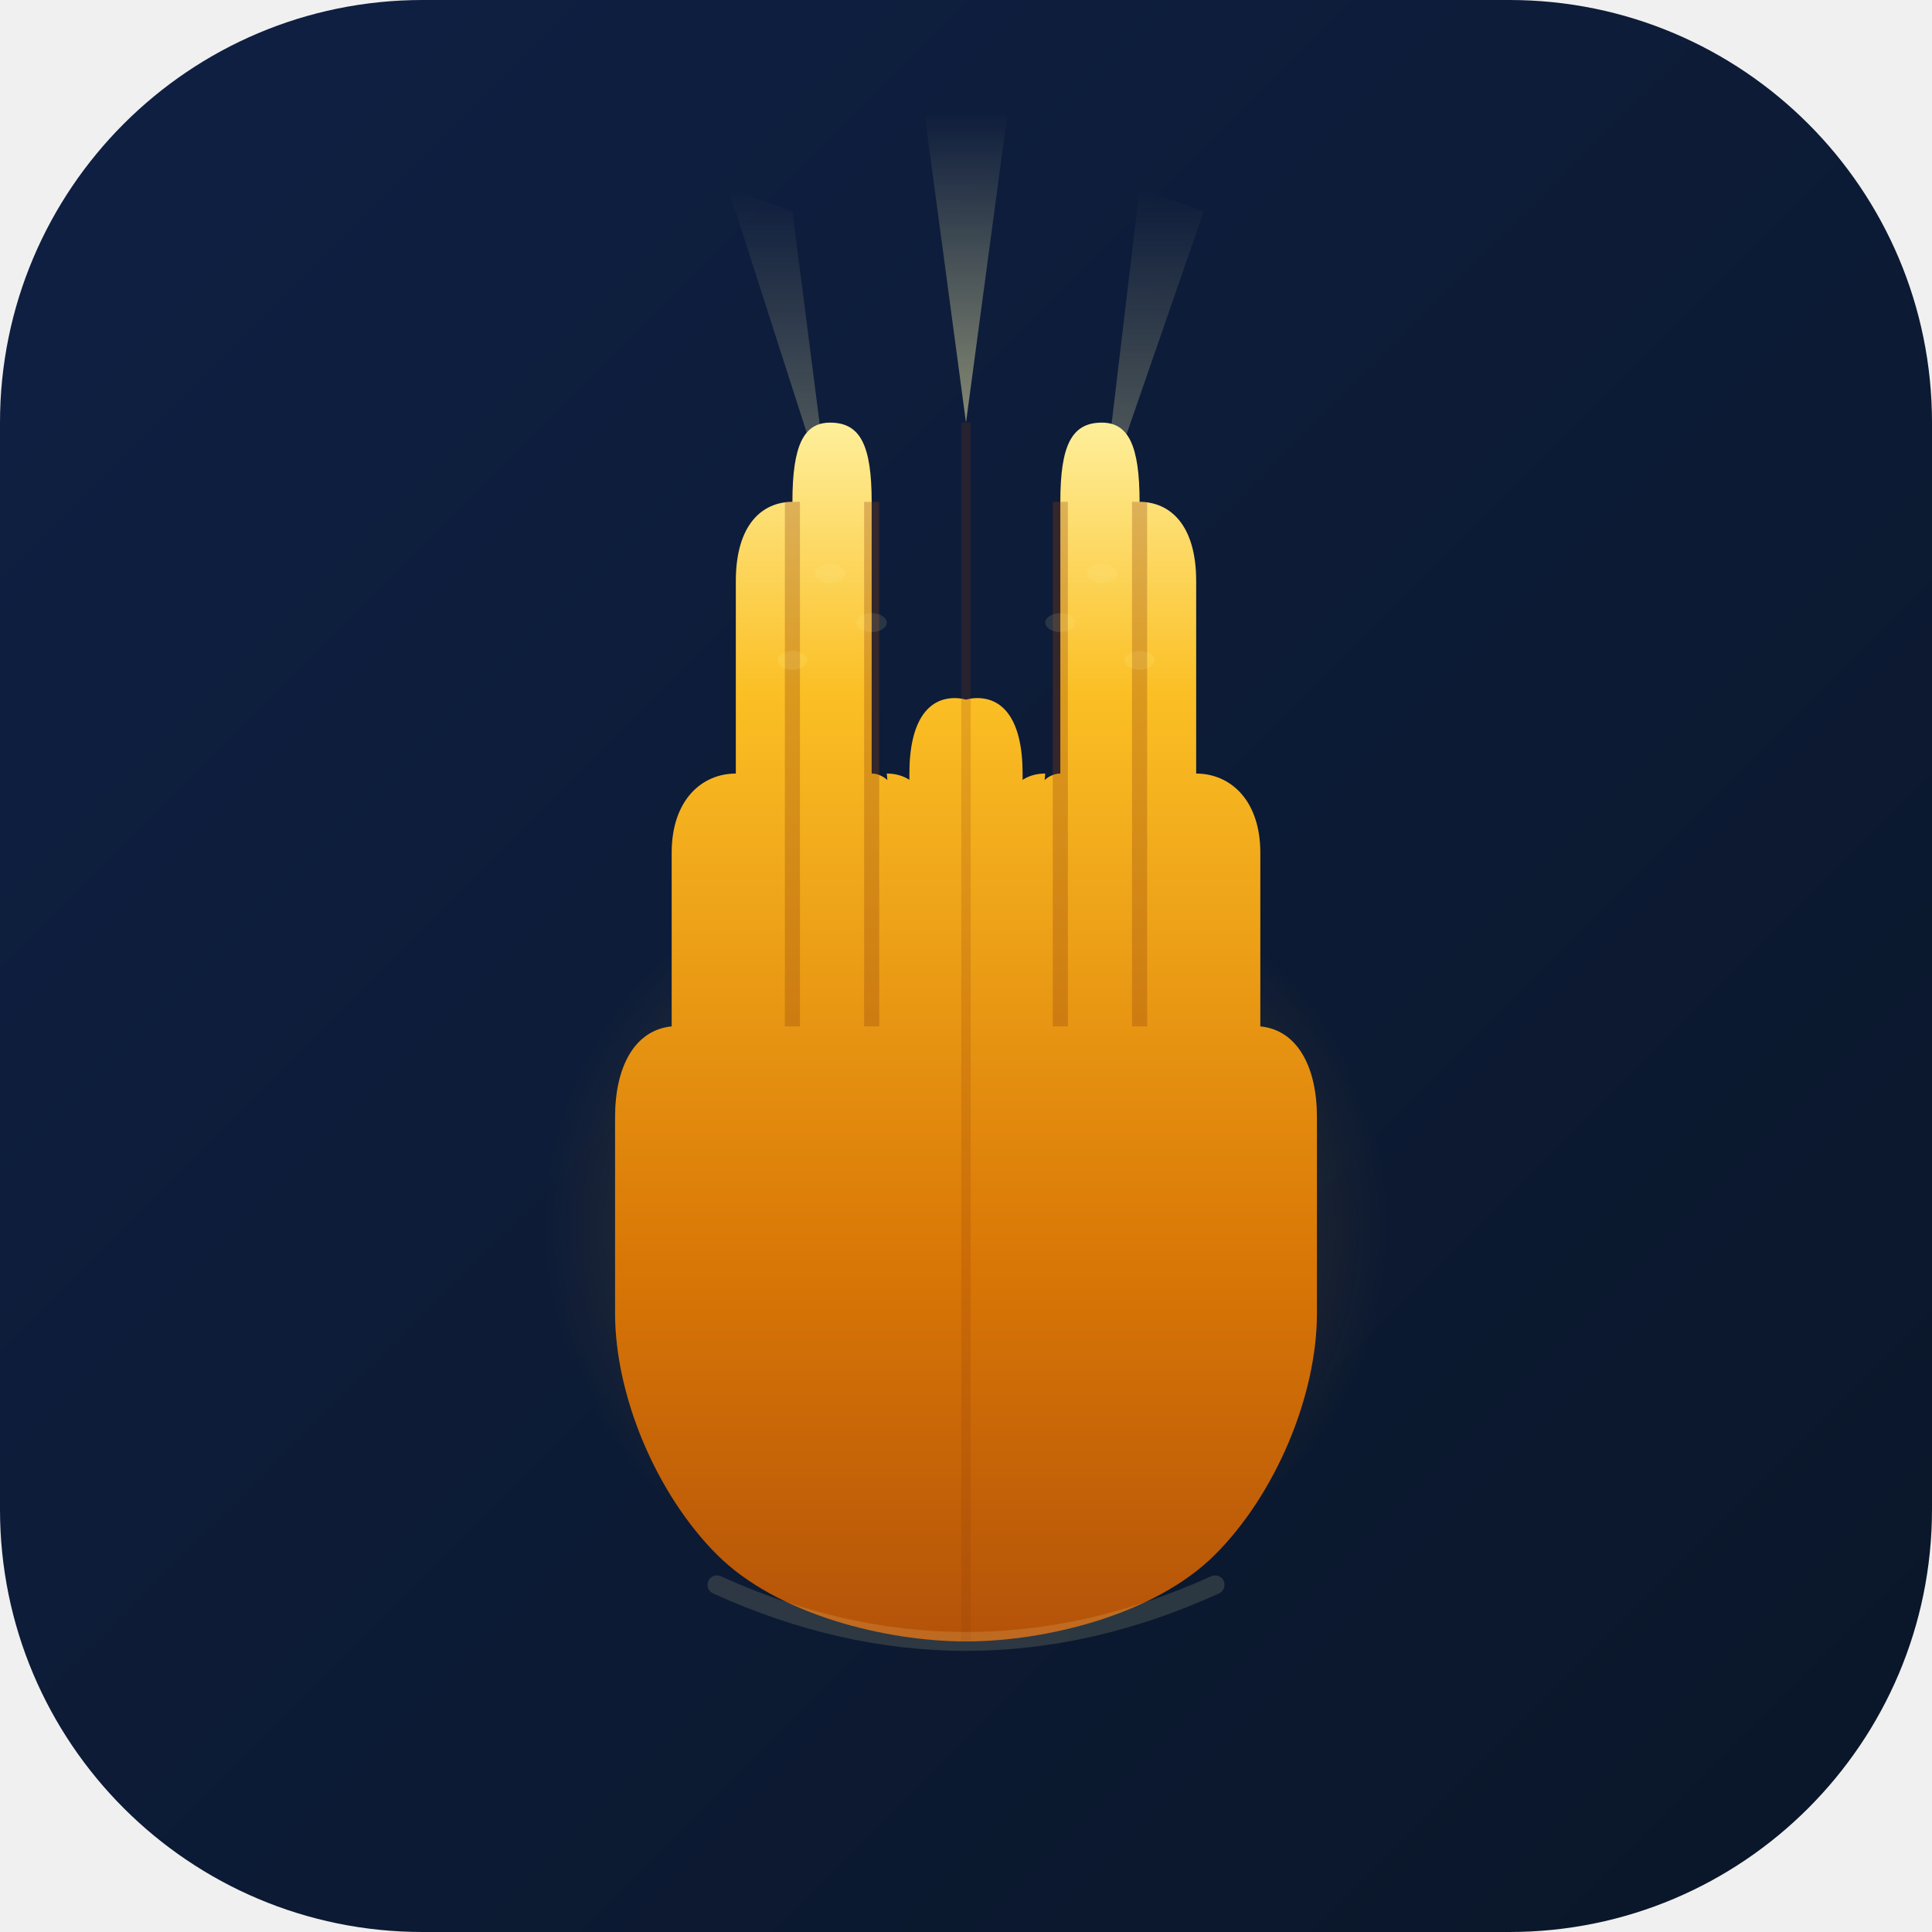
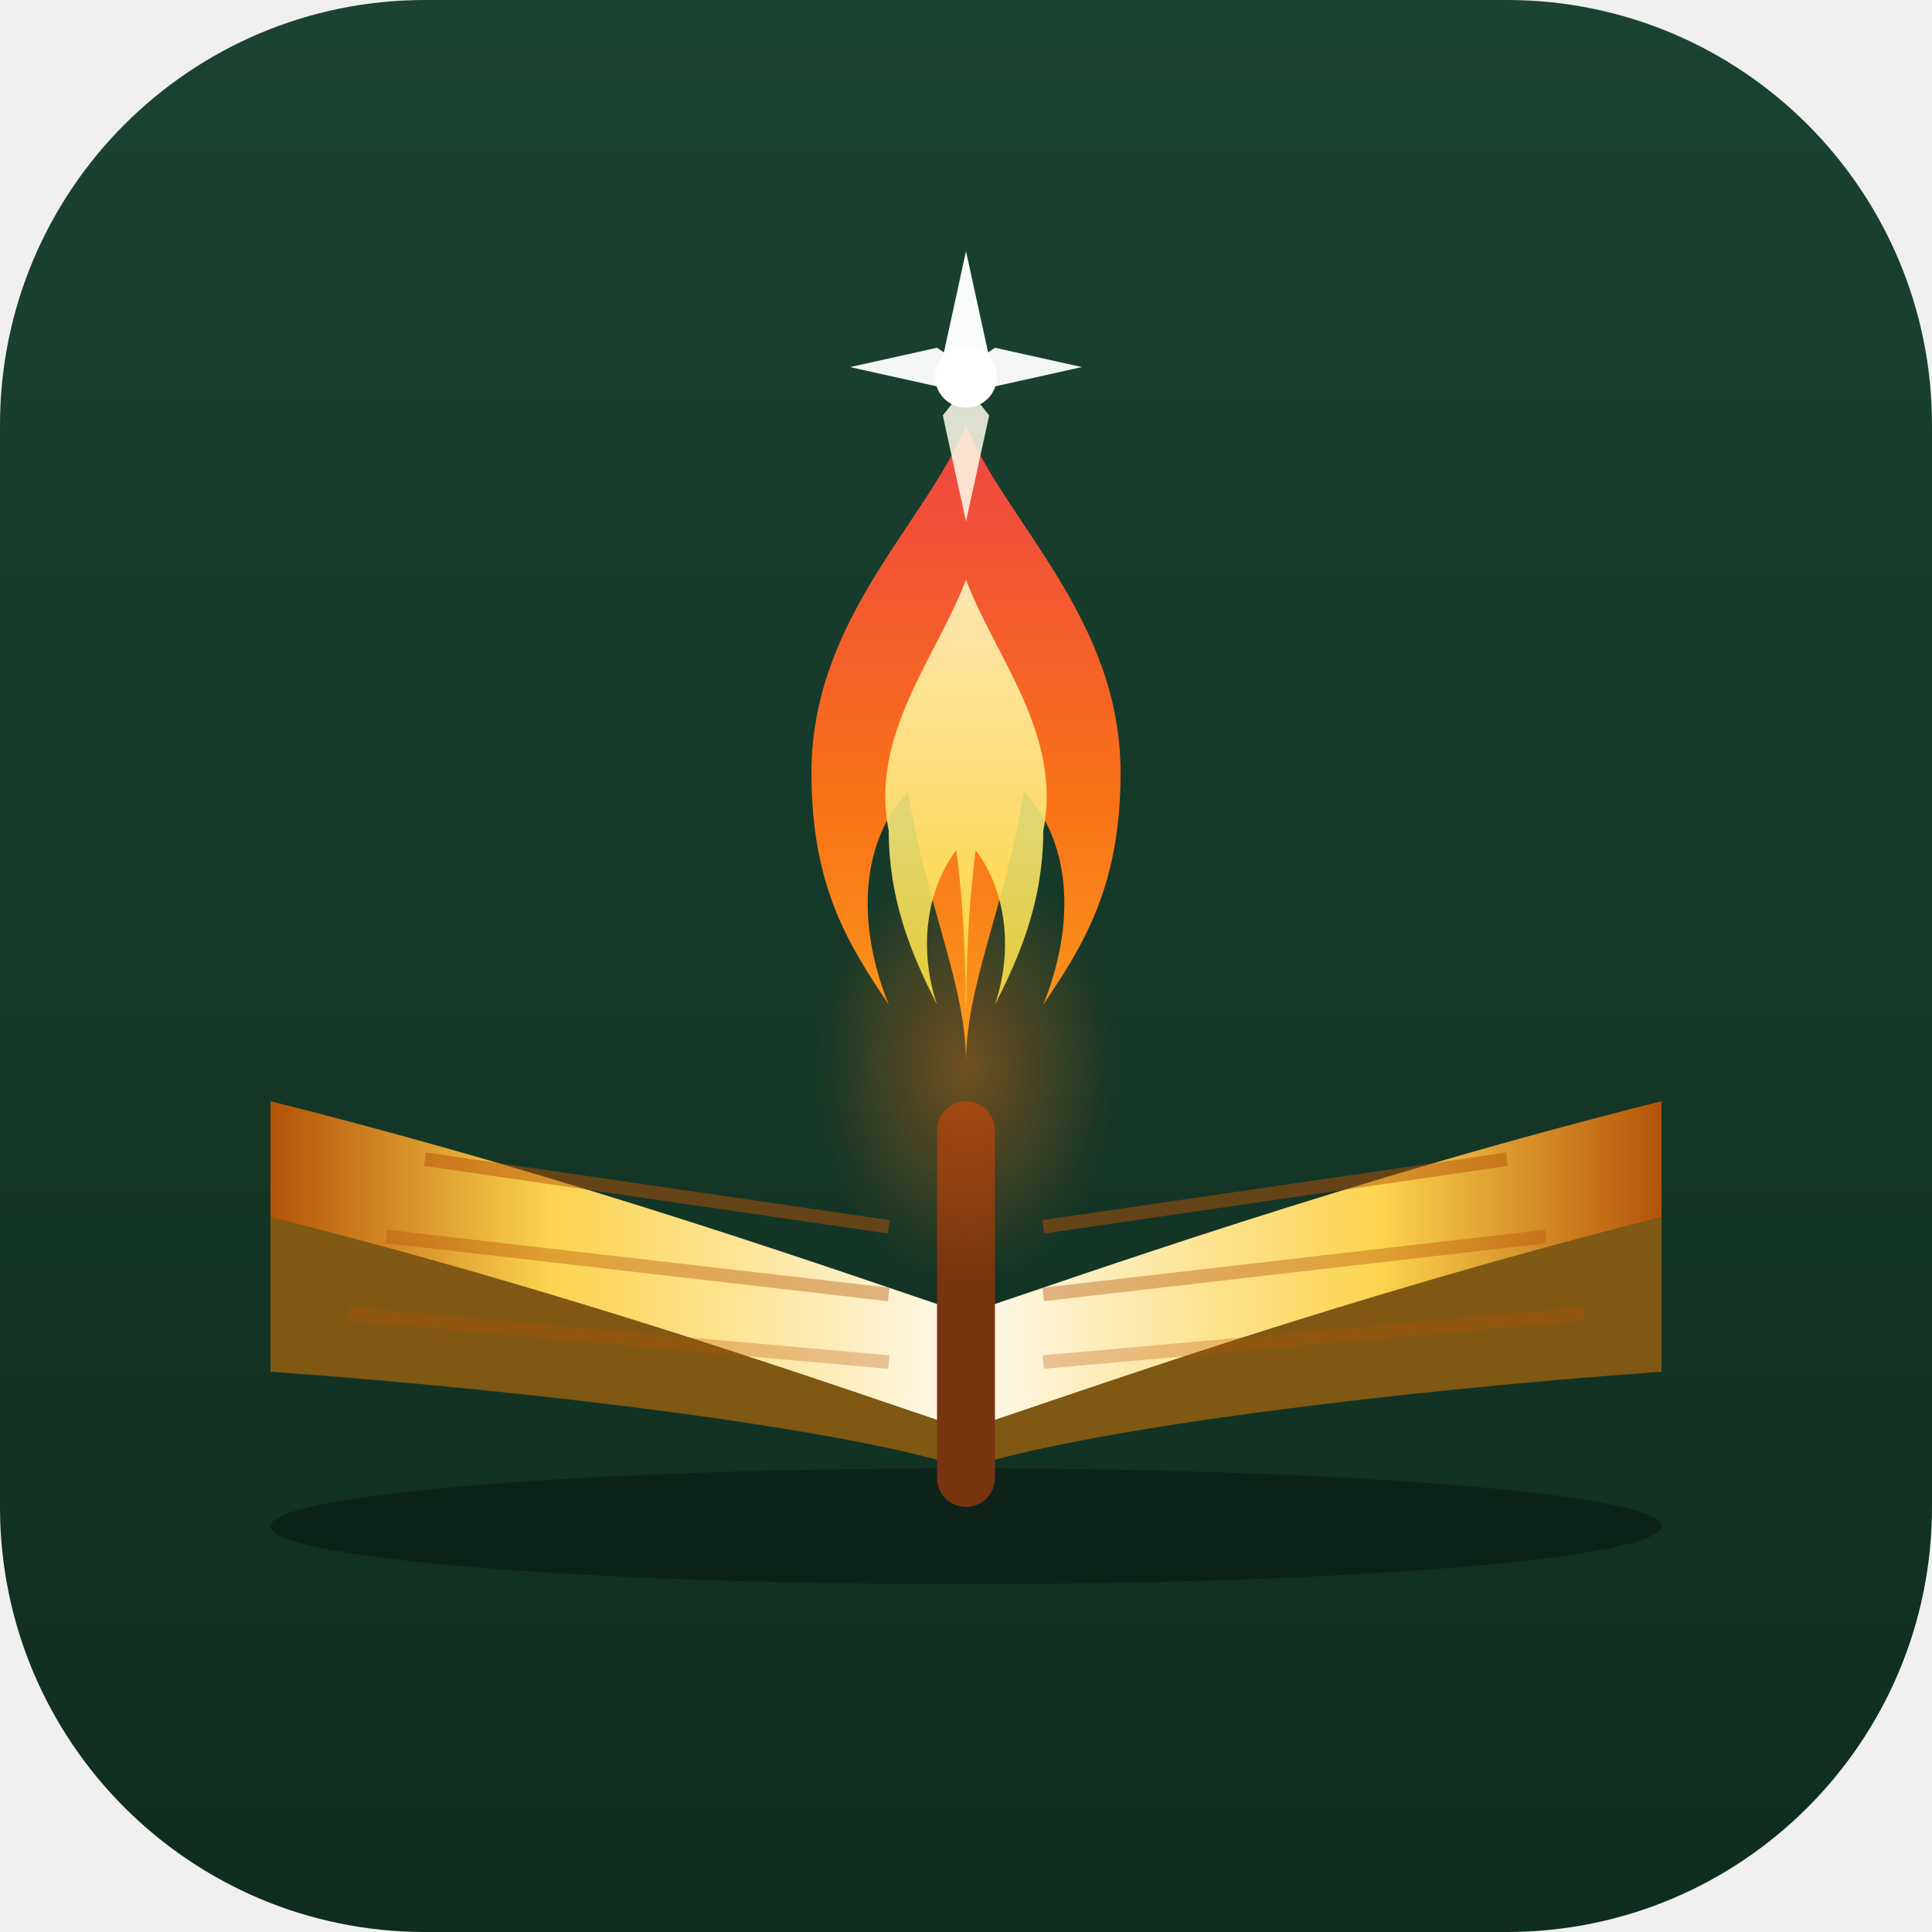
- <svg xmlns="http://www.w3.org/2000/svg" width="512" height="512" viewBox="0 0 512 512">
+ <svg xmlns="http://www.w3.org/2000/svg" width="512" height="512" viewBox="0 0 100 100">
  <defs>
-     <linearGradient id="bg" x1="0" y1="0" x2="512" y2="512" gradientUnits="userSpaceOnUse">
-       <stop offset="0%" stop-color="#0F2044" />
-       <stop offset="100%" stop-color="#0A1628" />
+     <linearGradient id="bg" x1="0" y1="0" x2="0" y2="100" gradientUnits="userSpaceOnUse">
+       <stop offset="0%" stop-color="#1B4332" />
+       <stop offset="100%" stop-color="#0F2D1F" />
    </linearGradient>
-     <linearGradient id="gold" x1="256" y1="100" x2="256" y2="435" gradientUnits="userSpaceOnUse">
-       <stop offset="0%" stop-color="#FFF7AE" />
-       <stop offset="25%" stop-color="#FBBF24" />
-       <stop offset="70%" stop-color="#D97706" />
+     <linearGradient id="lp" x1="14" y1="0" x2="50" y2="0" gradientUnits="userSpaceOnUse">
+       <stop offset="0%" stop-color="#B45309" />
+       <stop offset="40%" stop-color="#FCD34D" />
+       <stop offset="100%" stop-color="#FEF9EE" />
+     </linearGradient>
+     <linearGradient id="rp" x1="50" y1="0" x2="86" y2="0" gradientUnits="userSpaceOnUse">
+       <stop offset="0%" stop-color="#FEF9EE" />
+       <stop offset="60%" stop-color="#FCD34D" />
      <stop offset="100%" stop-color="#B45309" />
    </linearGradient>
-     <radialGradient id="glow" cx="50%" cy="56%" r="36%">
-       <stop offset="0%" stop-color="#FBBF24" stop-opacity="0.3" />
-       <stop offset="100%" stop-color="#FBBF24" stop-opacity="0" />
+     <linearGradient id="fl" x1="50" y1="22" x2="50" y2="66" gradientUnits="userSpaceOnUse">
+       <stop offset="0%" stop-color="#EF4444" />
+       <stop offset="45%" stop-color="#F97316" />
+       <stop offset="100%" stop-color="#FBBF24" />
+     </linearGradient>
+     <linearGradient id="fi" x1="50" y1="30" x2="50" y2="64" gradientUnits="userSpaceOnUse">
+       <stop offset="0%" stop-color="#FEF9C3" />
+       <stop offset="60%" stop-color="#FDE047" />
+       <stop offset="100%" stop-color="#FCD34D" />
+     </linearGradient>
+     <radialGradient id="glow" cx="50%" cy="58%" r="28%">
+       <stop offset="0%" stop-color="#F97316" stop-opacity="0.4" />
+       <stop offset="100%" stop-color="#F97316" stop-opacity="0" />
    </radialGradient>
-     <linearGradient id="ray" x1="0" y1="1" x2="0" y2="0" gradientUnits="objectBoundingBox">
-       <stop offset="0%" stop-color="#FFF7AE" stop-opacity="0.55" />
-       <stop offset="100%" stop-color="#FFF7AE" stop-opacity="0" />
-     </linearGradient>
-     <clipPath id="clip">
-       <rect width="512" height="512" rx="112" />
+     <clipPath id="c">
+       <rect width="100" height="100" rx="22" />
    </clipPath>
  </defs>
-   <rect width="512" height="512" rx="112" fill="url(#bg)" />
-   <g clip-path="url(#clip)">
-     <ellipse cx="256" cy="308" rx="155" ry="144" fill="url(#glow)" />
-     <polygon points="256,112  245,30  267,30" fill="url(#ray)" opacity="0.9" />
-     <polygon points="220,134  193,50  210,56" fill="url(#ray)" opacity="0.6" />
-     <polygon points="292,134  302,50  319,56" fill="url(#ray)" opacity="0.6" />
-     <path d="       M256,435       C235,435 206,428 190,412       C174,396 163,370 163,348       L163,296       C163,283 168,273 178,272       C178,249 178,226 178,226       C178,212 186,205 195,205       C195,188 195,170 195,154       C195,139 202,133 210,133       C210,118 213,112 220,112       C228,112 231,118 231,133       L231,205       C236,205 241,212 241,226       L241,205       C241,191 246,185 253,185       C260,185 264,191 264,205       L264,226       C264,212 269,205 277,205       L256,435 Z     " fill="url(#gold)" />
-     <path d="       M256,435       C277,435 306,428 322,412       C338,396 349,370 349,348       L349,296       C349,283 344,273 334,272       C334,249 334,226 334,226       C334,212 326,205 317,205       C317,188 317,170 317,154       C317,139 310,133 302,133       C302,118 299,112 292,112       C284,112 281,118 281,133       L281,205       C276,205 271,212 271,226       L271,205       C271,191 266,185 259,185       C252,185 248,191 248,205       L248,226       C248,212 243,205 235,205       L256,435 Z     " fill="url(#gold)" />
-     <line x1="210" y1="133" x2="210" y2="272" stroke="#92400E" stroke-width="4" stroke-opacity="0.3" />
-     <line x1="231" y1="133" x2="231" y2="272" stroke="#92400E" stroke-width="4" stroke-opacity="0.3" />
-     <line x1="302" y1="133" x2="302" y2="272" stroke="#92400E" stroke-width="4" stroke-opacity="0.3" />
-     <line x1="281" y1="133" x2="281" y2="272" stroke="#92400E" stroke-width="4" stroke-opacity="0.3" />
-     <line x1="256" y1="112" x2="256" y2="435" stroke="#92400E" stroke-width="2.5" stroke-opacity="0.2" />
-     <path d="M190,420 Q256,450 322,420" stroke="#FFF7AE" stroke-width="5" stroke-opacity="0.14" fill="none" stroke-linecap="round" />
-     <ellipse cx="210" cy="175" rx="4" ry="2.5" fill="#FFF7AE" fill-opacity="0.12" />
-     <ellipse cx="220" cy="152" rx="4" ry="2.5" fill="#FFF7AE" fill-opacity="0.12" />
-     <ellipse cx="231" cy="165" rx="4" ry="2.5" fill="#FFF7AE" fill-opacity="0.12" />
-     <ellipse cx="302" cy="175" rx="4" ry="2.5" fill="#FFF7AE" fill-opacity="0.12" />
-     <ellipse cx="292" cy="152" rx="4" ry="2.5" fill="#FFF7AE" fill-opacity="0.12" />
-     <ellipse cx="281" cy="165" rx="4" ry="2.5" fill="#FFF7AE" fill-opacity="0.12" />
+   <rect width="100" height="100" rx="22" fill="url(#bg)" />
+   <g clip-path="url(#c)">
+     <ellipse cx="50" cy="79" rx="36" ry="3" fill="#000000" opacity="0.3" />
+     <path d="M50,74 C44,72 30,67 14,63 L14,57 C30,61 44,66 50,68 Z" fill="url(#lp)" />
+     <path d="M50,76 C44,74 28,72 14,71 L14,63 C30,67 44,72 50,74 Z" fill="#D97706" opacity="0.55" />
+     <path d="M50,74 C56,72 70,67 86,63 L86,57 C70,61 56,66 50,68 Z" fill="url(#rp)" />
+     <path d="M50,76 C56,74 72,72 86,71 L86,63 C70,67 56,72 50,74 Z" fill="#D97706" opacity="0.55" />
+     <rect x="48.5" y="57" width="3" height="21" rx="1.5" fill="#78350F" />
+     <line x1="22" y1="60" x2="46" y2="63.5" stroke="#B45309" stroke-width="0.7" stroke-opacity="0.5" />
+     <line x1="20" y1="64" x2="46" y2="67" stroke="#B45309" stroke-width="0.7" stroke-opacity="0.4" />
+     <line x1="18" y1="68" x2="46" y2="70.5" stroke="#B45309" stroke-width="0.7" stroke-opacity="0.3" />
+     <line x1="78" y1="60" x2="54" y2="63.5" stroke="#B45309" stroke-width="0.7" stroke-opacity="0.5" />
+     <line x1="80" y1="64" x2="54" y2="67" stroke="#B45309" stroke-width="0.7" stroke-opacity="0.4" />
+     <line x1="82" y1="68" x2="54" y2="70.5" stroke="#B45309" stroke-width="0.7" stroke-opacity="0.3" />
+     <ellipse cx="50" cy="52" rx="14" ry="20" fill="url(#glow)" />
+     <path d="M50,22 C52,27 58,32 58,40 C58,46 56,49 54,52 C56,47 55,43 53,41 C52,47 50,51 50,55 C50,51 48,47 47,41 C45,43 44,47 46,52 C44,49 42,46 42,40 C42,32 48,27 50,22 Z" fill="url(#fl)" />
+     <path d="M50,30 C51.5,34 55,38 54,43 C54,47 52.5,50 51.5,52 C52.5,49 52,46 50.5,44 C50,48 50,51 50,55 C50,51 50,48 49.5,44 C48,46 47.5,49 48.5,52 C47.5,50 46,47 46,43 C45,38 48.5,34 50,30 Z" fill="url(#fi)" opacity="0.88" />
+     <path d="M50,13 L51.2,18.5 L50,20 L48.8,18.5 Z" fill="#FFFFFF" opacity="0.98" />
+     <path d="M50,20 L51.2,21.5 L50,27 L48.8,21.5 Z" fill="#FFFDE7" opacity="0.85" />
+     <path d="M44,19 L48.5,18 L50,19 L48.5,20 Z" fill="#FFFFFF" opacity="0.95" />
+     <path d="M56,19 L51.5,18 L50,19 L51.5,20 Z" fill="#FFFFFF" opacity="0.95" />
+     <circle cx="50" cy="19.5" r="1.6" fill="#FFFFFF" />
  </g>
</svg>
